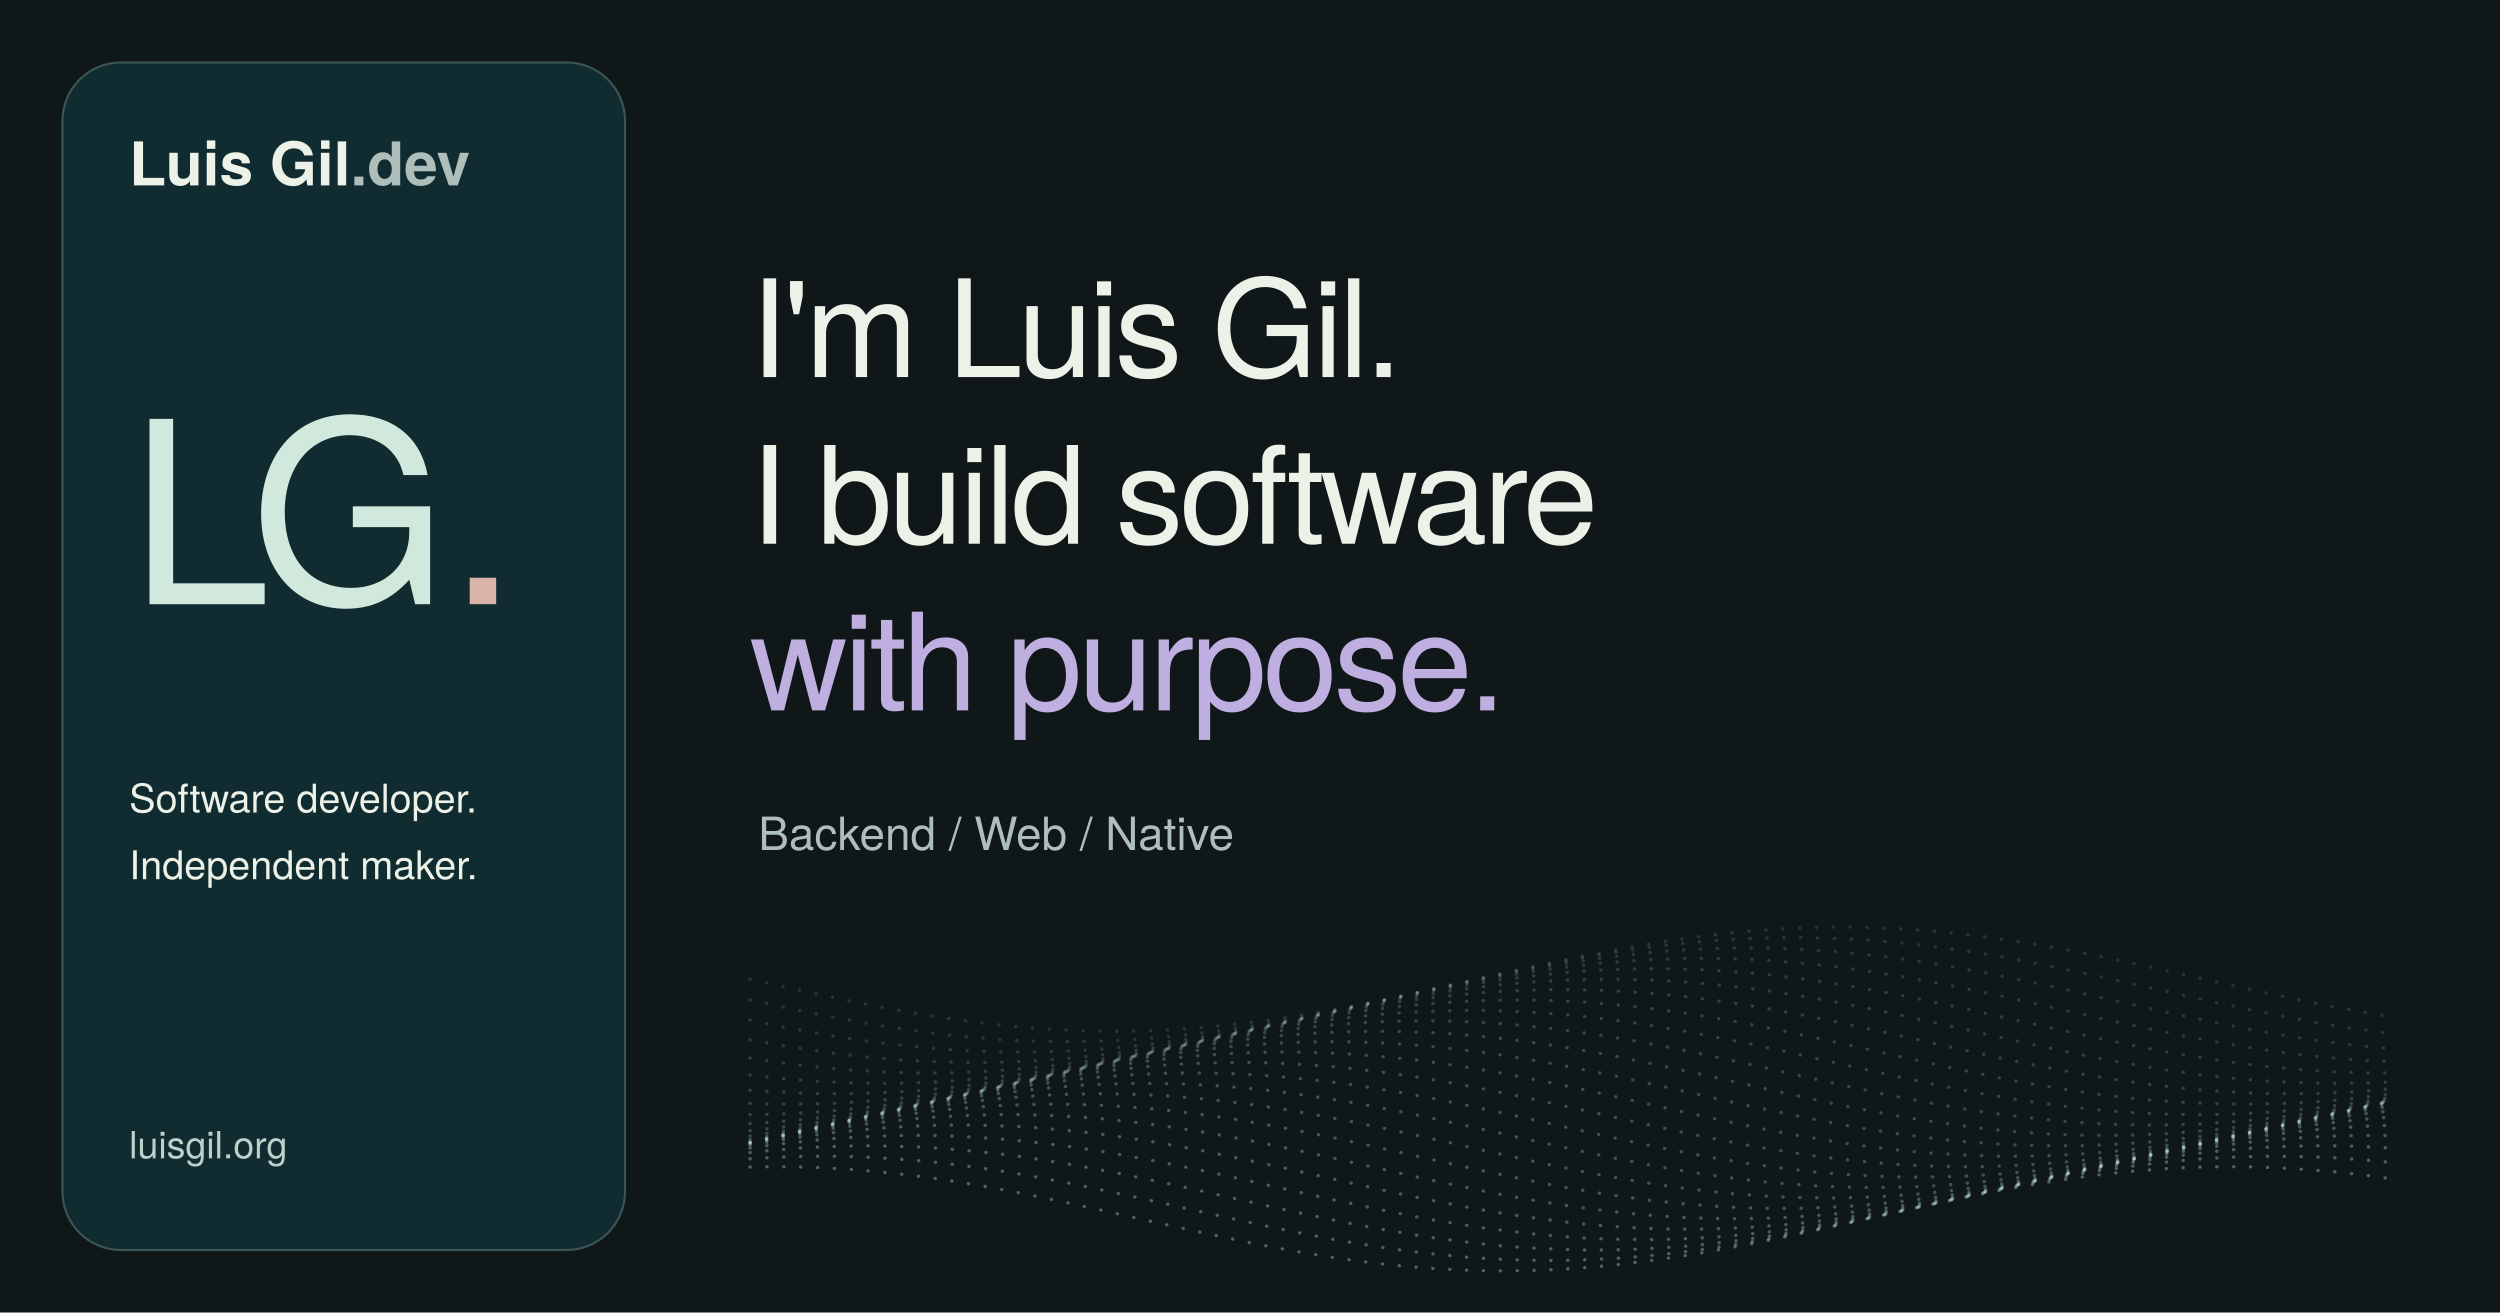
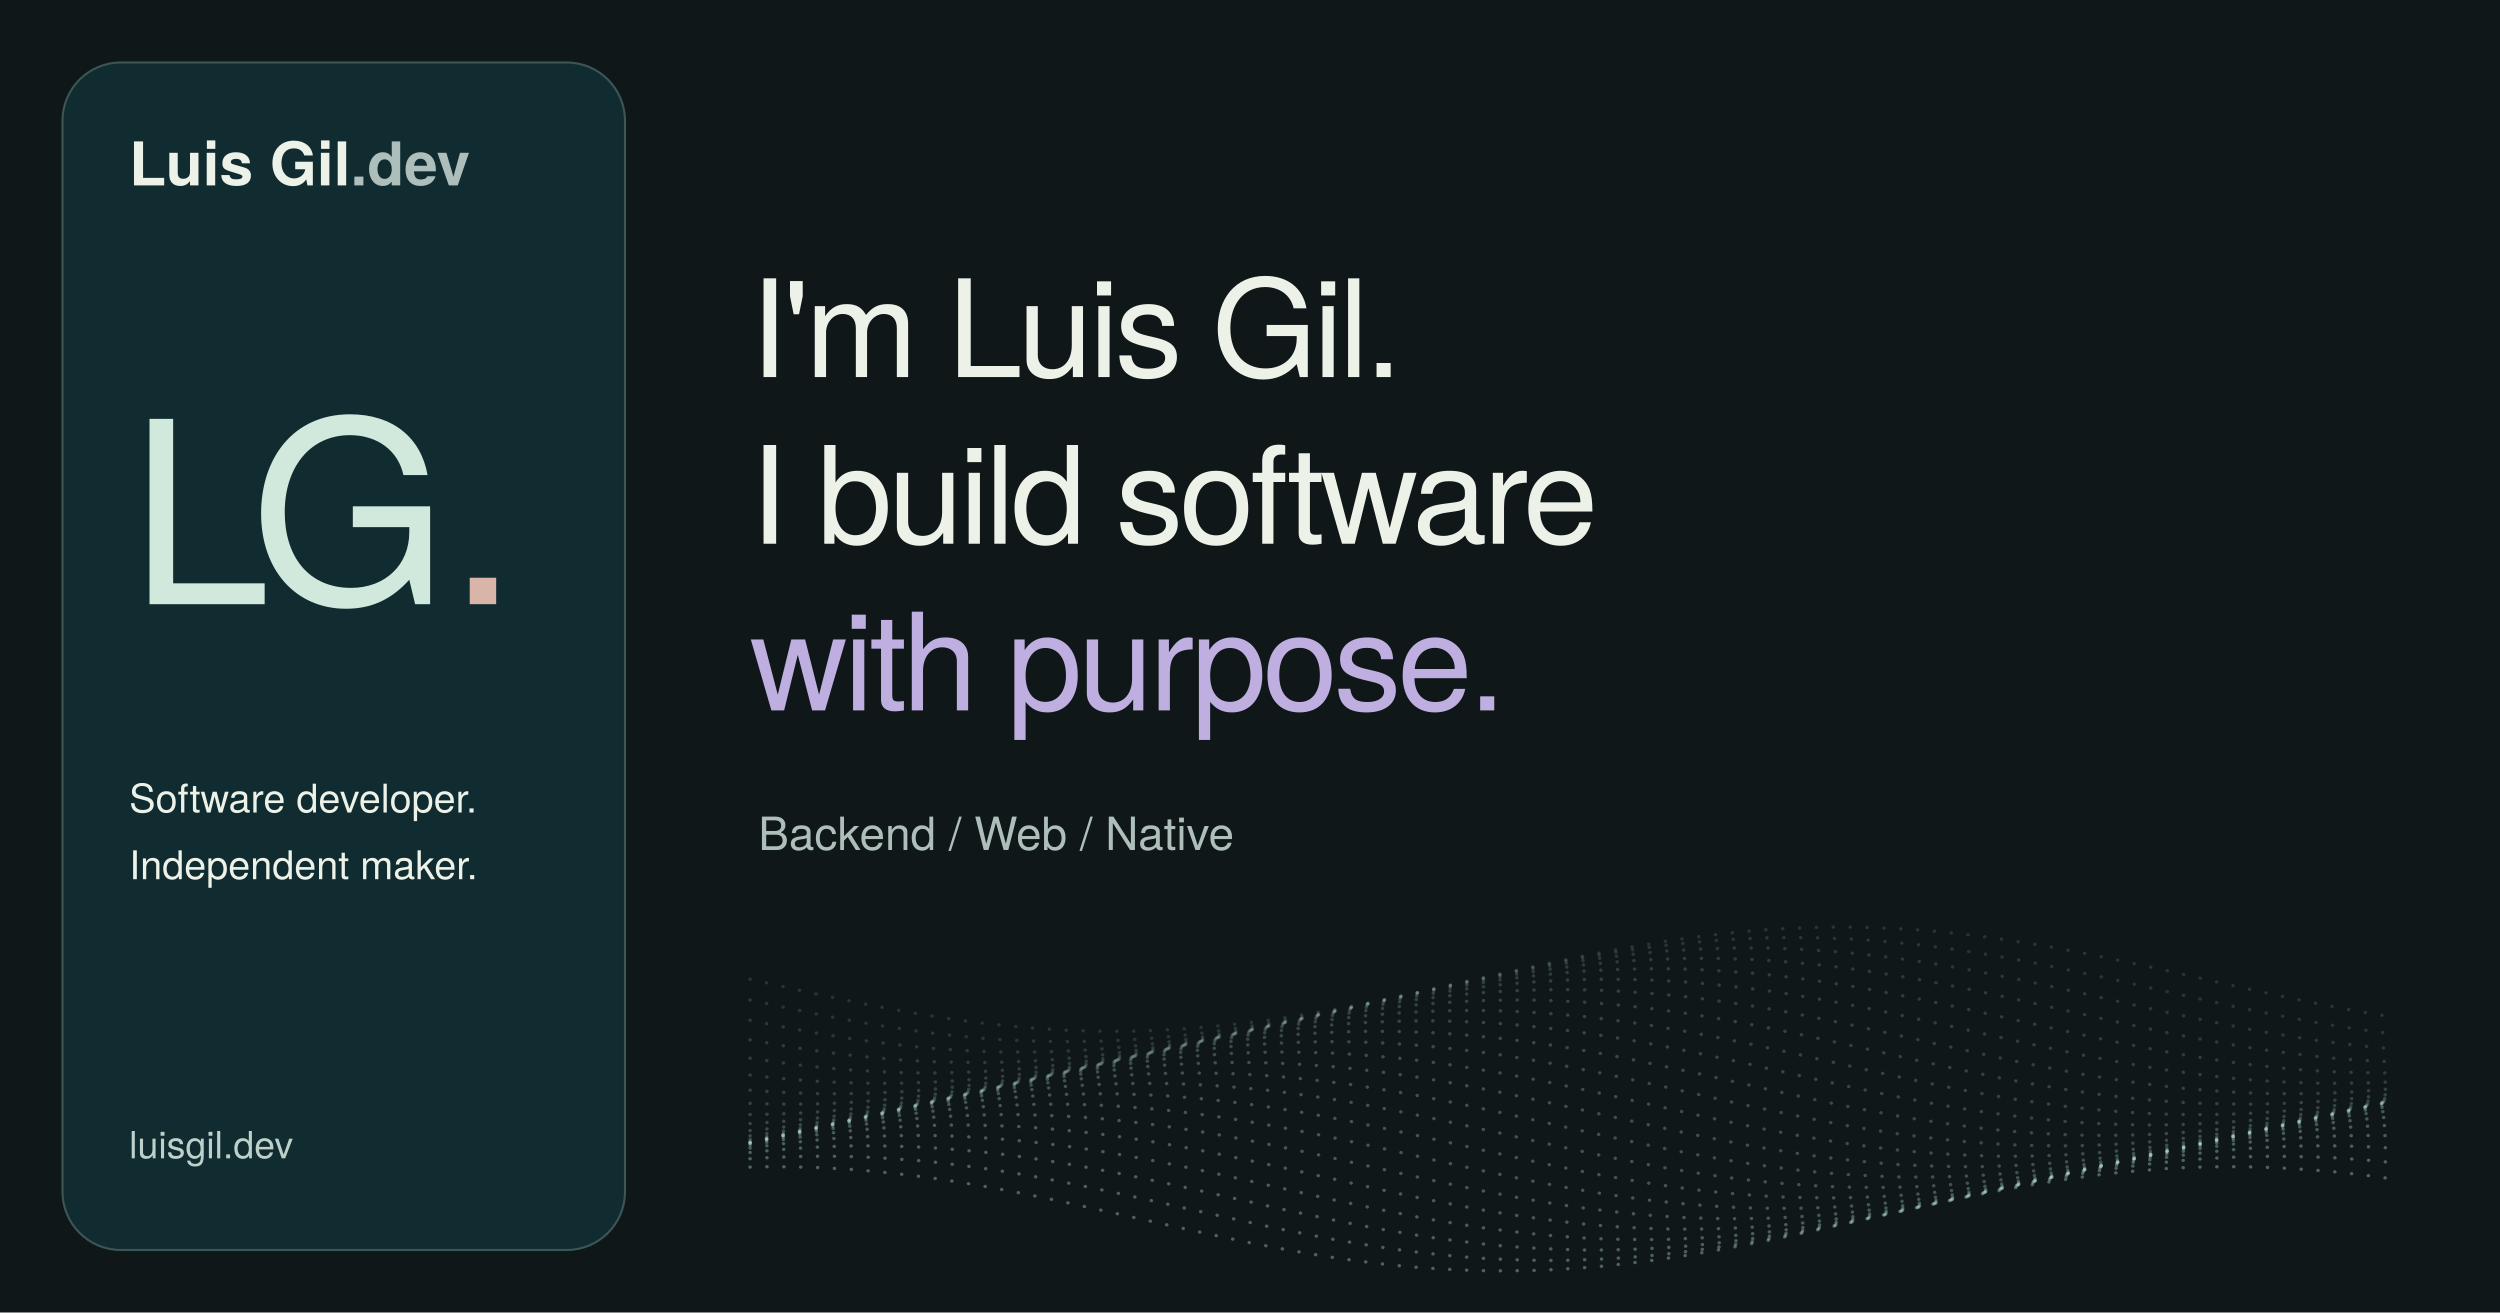
<svg xmlns="http://www.w3.org/2000/svg" width="1200" height="630" viewBox="0 0 1200 630">
  <style>.type{font-family:'Avenir Next','Helvetica Neue',sans-serif}</style>
  <rect width="1200" height="630" fill="#101719" />
  <rect x="30" y="30" width="270" height="570" rx="28" fill="#112c30" stroke="#3c5656" />
  <g class="type">
    <text x="62" y="89" fill="#edf2e9" font-size="29" font-weight="600">Luis Gil<tspan fill="#aebfbb">.dev</tspan>
    </text>
    <text x="62" y="290" fill="#d1e8dc" font-size="122" font-weight="400" letter-spacing="-5">LG<tspan fill="#d9b5a9">.</tspan>
    </text>
    <text x="62" y="390" fill="#edf2e9" font-size="19">Software developer.</text>
    <text x="62" y="422" fill="#edf2e9" font-size="19">Independent maker.</text>
-     <text x="62" y="556" fill="#bdd0c9" font-size="18">luisgil.org</text>
+     <text x="62" y="556" fill="#bdd0c9" font-size="18">luisgil.dev</text>
    <text x="360" y="181" fill="#edf2e9" font-size="65" font-weight="500" letter-spacing="-2">I'm Luis Gil.</text>
    <text x="360" y="261" fill="#edf2e9" font-size="65" font-weight="500" letter-spacing="-2">I build software</text>
    <text x="360" y="341" fill="#bfafe1" font-size="65" font-weight="500" letter-spacing="-2">with purpose.</text>
    <text x="364" y="408" fill="#aebfbb" font-size="22">Backend / Web / Native</text>
  </g>
  <g fill="none" stroke="#b4ded0" stroke-linecap="round" stroke-dasharray=".1 8">
    <path d="M360,470.0 L370,472.2 L380,474.5 L390,476.7 L400,478.8 L410,480.9 L420,482.9 L430,484.7 L440,486.5 L450,488.1 L460,489.6 L470,490.9 L480,492.0 L490,493.0 L500,493.8 L510,494.4 L520,494.8 L530,495.0 L540,495.0 L550,494.8 L560,494.3 L570,493.7 L580,492.9 L590,491.9 L600,490.8 L610,489.5 L620,488.0 L630,486.3 L640,484.6 L650,482.7 L660,480.7 L670,478.6 L680,476.5 L690,474.3 L700,472.0 L710,469.8 L720,467.5 L730,465.3 L740,463.1 L750,461.0 L760,458.9 L770,457.0 L780,455.1 L790,453.4 L800,451.7 L810,450.3 L820,449.0 L830,447.9 L840,446.9 L850,446.1 L860,445.6 L870,445.2 L880,445.0 L890,445.0 L900,445.3 L910,445.7 L920,446.3 L930,447.1 L940,448.2 L950,449.3 L960,450.7 L970,452.2 L980,453.8 L990,455.6 L1000,457.5 L1010,459.5 L1020,461.6 L1030,463.7 L1040,465.9 L1050,468.2 L1060,470.4 L1070,472.7 L1080,474.9 L1090,477.1 L1100,479.2 L1110,481.3 L1120,483.2 L1130,485.1 L1140,486.8 L1150,488.4" stroke-width="1.6" opacity="0.15" />
    <path d="M360,480.0 L370,482.1 L380,484.3 L390,486.3 L400,488.3 L410,490.1 L420,491.9 L430,493.4 L440,494.9 L450,496.2 L460,497.3 L470,498.2 L480,499.0 L490,499.5 L500,499.8 L510,500.0 L520,499.9 L530,499.7 L540,499.2 L550,498.6 L560,497.7 L570,496.7 L580,495.5 L590,494.1 L600,492.6 L610,490.9 L620,489.1 L630,487.2 L640,485.2 L650,483.1 L660,481.0 L670,478.8 L680,476.5 L690,474.3 L700,472.0 L710,469.8 L720,467.7 L730,465.5 L740,463.5 L750,461.5 L760,459.7 L770,458.0 L780,456.4 L790,455.0 L800,453.7 L810,452.6 L820,451.7 L830,451.0 L840,450.5 L850,450.1 L860,450.0 L870,450.1 L880,450.4 L890,450.8 L900,451.5 L910,452.4 L920,453.4 L930,454.6 L940,456.0 L950,457.5 L960,459.2 L970,461.0 L980,462.9 L990,465.0 L1000,467.1 L1010,469.2 L1020,471.4 L1030,473.7 L1040,475.9 L1050,478.2 L1060,480.4 L1070,482.6 L1080,484.7 L1090,486.7 L1100,488.6 L1110,490.5 L1120,492.2 L1130,493.7 L1140,495.1 L1150,496.4" stroke-width="1.6" opacity="0.16" />
    <path d="M360,489.7 L370,491.8 L380,493.7 L390,495.5 L400,497.2 L410,498.8 L420,500.2 L430,501.4 L440,502.5 L450,503.4 L460,504.1 L470,504.6 L480,504.9 L490,505.0 L500,504.9 L510,504.6 L520,504.1 L530,503.4 L540,502.5 L550,501.5 L560,500.2 L570,498.8 L580,497.3 L590,495.6 L600,493.7 L610,491.8 L620,489.8 L630,487.7 L640,485.5 L650,483.3 L660,481.0 L670,478.8 L680,476.6 L690,474.3 L700,472.2 L710,470.1 L720,468.0 L730,466.1 L740,464.3 L750,462.6 L760,461.1 L770,459.7 L780,458.5 L790,457.4 L800,456.5 L810,455.9 L820,455.4 L830,455.1 L840,455.0 L850,455.1 L860,455.4 L870,456.0 L880,456.7 L890,457.6 L900,458.7 L910,459.9 L920,461.3 L930,462.9 L940,464.6 L950,466.4 L960,468.4 L970,470.4 L980,472.5 L990,474.7 L1000,476.9 L1010,479.2 L1020,481.4 L1030,483.7 L1040,485.9 L1050,488.0 L1060,490.1 L1070,492.1 L1080,494.1 L1090,495.9 L1100,497.5 L1110,499.1 L1120,500.4 L1130,501.6 L1140,502.7 L1150,503.5" stroke-width="1.6" opacity="0.17" />
    <path d="M360,499.1 L370,500.9 L380,502.6 L390,504.1 L400,505.5 L410,506.7 L420,507.7 L430,508.6 L440,509.2 L450,509.7 L460,509.9 L470,510.0 L480,509.9 L490,509.5 L500,509.0 L510,508.2 L520,507.3 L530,506.2 L540,504.9 L550,503.5 L560,501.9 L570,500.2 L580,498.3 L590,496.4 L600,494.3 L610,492.2 L620,490.0 L630,487.8 L640,485.5 L650,483.3 L660,481.1 L670,478.9 L680,476.7 L690,474.6 L700,472.6 L710,470.7 L720,468.9 L730,467.3 L740,465.8 L750,464.4 L760,463.2 L770,462.2 L780,461.4 L790,460.7 L800,460.3 L810,460.0 L820,460.0 L830,460.2 L840,460.5 L850,461.1 L860,461.9 L870,462.8 L880,463.9 L890,465.2 L900,466.7 L910,468.3 L920,470.0 L930,471.9 L940,473.8 L950,475.9 L960,478.0 L970,480.2 L980,482.4 L990,484.7 L1000,486.9 L1010,489.2 L1020,491.4 L1030,493.5 L1040,495.6 L1050,497.6 L1060,499.5 L1070,501.2 L1080,502.9 L1090,504.4 L1100,505.7 L1110,506.9 L1120,507.9 L1130,508.7 L1140,509.3 L1150,509.7" stroke-width="1.6" opacity="0.18" />
    <path d="M360,507.9 L370,509.4 L380,510.8 L390,511.9 L400,512.9 L410,513.7 L420,514.3 L430,514.8 L440,515.0 L450,515.0 L460,514.8 L470,514.4 L480,513.8 L490,513.0 L500,512.1 L510,510.9 L520,509.6 L530,508.1 L540,506.5 L550,504.8 L560,502.9 L570,500.9 L580,498.8 L590,496.7 L600,494.5 L610,492.3 L620,490.0 L630,487.8 L640,485.6 L650,483.4 L660,481.2 L670,479.2 L680,477.2 L690,475.3 L700,473.5 L710,471.9 L720,470.4 L730,469.1 L740,468.0 L750,467.0 L760,466.2 L770,465.6 L780,465.2 L790,465.0 L800,465.0 L810,465.2 L820,465.6 L830,466.3 L840,467.0 L850,468.0 L860,469.2 L870,470.5 L880,472.0 L890,473.6 L900,475.4 L910,477.3 L920,479.3 L930,481.4 L940,483.5 L950,485.7 L960,487.9 L970,490.2 L980,492.4 L990,494.6 L1000,496.8 L1010,499.0 L1020,501.0 L1030,503.0 L1040,504.9 L1050,506.6 L1060,508.2 L1070,509.7 L1080,511.0 L1090,512.1 L1100,513.1 L1110,513.9 L1120,514.4 L1130,514.8 L1140,515.0 L1150,515.0" stroke-width="1.6" opacity="0.19" />
    <path d="M360,516.0 L370,517.2 L380,518.1 L390,518.9 L400,519.4 L410,519.8 L420,520.0 L430,520.0 L440,519.7 L450,519.3 L460,518.7 L470,517.8 L480,516.8 L490,515.6 L500,514.3 L510,512.8 L520,511.1 L530,509.4 L540,507.5 L550,505.5 L560,503.4 L570,501.2 L580,499.0 L590,496.8 L600,494.5 L610,492.3 L620,490.1 L630,487.9 L640,485.8 L650,483.7 L660,481.8 L670,479.9 L680,478.2 L690,476.6 L700,475.1 L710,473.9 L720,472.7 L730,471.8 L740,471.1 L750,470.5 L760,470.2 L770,470.0 L780,470.1 L790,470.3 L800,470.8 L810,471.4 L820,472.3 L830,473.3 L840,474.5 L850,475.8 L860,477.4 L870,479.0 L880,480.8 L890,482.7 L900,484.7 L910,486.8 L920,489.0 L930,491.2 L940,493.4 L950,495.7 L960,497.9 L970,500.1 L980,502.3 L990,504.4 L1000,506.5 L1010,508.4 L1020,510.3 L1030,512.0 L1040,513.6 L1050,515.0 L1060,516.3 L1070,517.4 L1080,518.3 L1090,519.0 L1100,519.5 L1110,519.9 L1120,520.0 L1130,519.9 L1140,519.7 L1150,519.2" stroke-width="1.6" opacity="0.20" />
    <path d="M360,523.3 L370,524.0 L380,524.5 L390,524.9 L400,525.0 L410,524.9 L420,524.6 L430,524.2 L440,523.5 L450,522.6 L460,521.6 L470,520.4 L480,519.0 L490,517.4 L500,515.8 L510,513.9 L520,512.0 L530,510.0 L540,507.9 L550,505.7 L560,503.5 L570,501.3 L580,499.0 L590,496.8 L600,494.6 L610,492.4 L620,490.3 L630,488.3 L640,486.3 L650,484.5 L660,482.8 L670,481.2 L680,479.8 L690,478.6 L700,477.5 L710,476.6 L720,475.9 L730,475.4 L740,475.1 L750,475.0 L760,475.1 L770,475.4 L780,475.9 L790,476.6 L800,477.5 L810,478.5 L820,479.8 L830,481.2 L840,482.7 L850,484.4 L860,486.2 L870,488.2 L880,490.2 L890,492.3 L900,494.5 L910,496.7 L920,498.9 L930,501.2 L940,503.4 L950,505.6 L960,507.8 L970,509.9 L980,511.9 L990,513.8 L1000,515.7 L1010,517.3 L1020,518.9 L1030,520.3 L1040,521.5 L1050,522.6 L1060,523.4 L1070,524.1 L1080,524.6 L1090,524.9 L1100,525.0 L1110,524.9 L1120,524.6 L1130,524.1 L1140,523.3 L1150,522.4" stroke-width="1.6" opacity="0.21" />
    <path d="M360,529.6 L370,529.9 L380,530.0 L390,529.9 L400,529.6 L410,529.0 L420,528.3 L430,527.4 L440,526.3 L450,525.1 L460,523.6 L470,522.1 L480,520.4 L490,518.5 L500,516.6 L510,514.5 L520,512.4 L530,510.3 L540,508.0 L550,505.8 L560,503.5 L570,501.3 L580,499.1 L590,496.9 L600,494.8 L610,492.8 L620,490.9 L630,489.1 L640,487.4 L650,485.9 L660,484.5 L670,483.3 L680,482.3 L690,481.5 L700,480.8 L710,480.3 L720,480.1 L730,480.0 L740,480.1 L750,480.5 L760,481.0 L770,481.8 L780,482.7 L790,483.8 L800,485.1 L810,486.5 L820,488.1 L830,489.8 L840,491.7 L850,493.6 L860,495.7 L870,497.8 L880,500.0 L890,502.2 L900,504.4 L910,506.7 L920,508.9 L930,511.1 L940,513.3 L950,515.3 L960,517.4 L970,519.3 L980,521.0 L990,522.7 L1000,524.2 L1010,525.6 L1020,526.8 L1030,527.8 L1040,528.6 L1050,529.3 L1060,529.7 L1070,529.9 L1080,530.0 L1090,529.8 L1100,529.5 L1110,528.9 L1120,528.2 L1130,527.2 L1140,526.1 L1150,524.8" stroke-width="1.6" opacity="0.22" />
    <path d="M360,535.0 L370,534.8 L380,534.5 L390,533.9 L400,533.1 L410,532.2 L420,531.1 L430,529.8 L440,528.3 L450,526.7 L460,525.0 L470,523.1 L480,521.1 L490,519.1 L500,516.9 L510,514.8 L520,512.5 L530,510.3 L540,508.0 L550,505.8 L560,503.6 L570,501.5 L580,499.4 L590,497.4 L600,495.5 L610,493.7 L620,492.1 L630,490.6 L640,489.3 L650,488.1 L660,487.1 L670,486.3 L680,485.7 L690,485.3 L700,485.0 L710,485.0 L720,485.2 L730,485.6 L740,486.2 L750,487.0 L760,487.9 L770,489.1 L780,490.4 L790,491.8 L800,493.5 L810,495.2 L820,497.1 L830,499.1 L840,501.1 L850,503.3 L860,505.4 L870,507.7 L880,509.9 L890,512.2 L900,514.4 L910,516.6 L920,518.7 L930,520.8 L940,522.8 L950,524.7 L960,526.4 L970,528.1 L980,529.5 L990,530.9 L1000,532.0 L1010,533.0 L1020,533.8 L1030,534.4 L1040,534.8 L1050,535.0 L1060,535.0 L1070,534.8 L1080,534.4 L1090,533.8 L1100,533.0 L1110,532.0 L1120,530.8 L1130,529.5 L1140,528.0 L1150,526.4" stroke-width="1.6" opacity="0.23" />
    <path d="M360,539.3 L370,538.7 L380,537.9 L390,536.9 L400,535.8 L410,534.5 L420,533.0 L430,531.3 L440,529.6 L450,527.7 L460,525.7 L470,523.6 L480,521.5 L490,519.3 L500,517.0 L510,514.8 L520,512.5 L530,510.3 L540,508.1 L550,506.0 L560,503.9 L570,502.0 L580,500.1 L590,498.4 L600,496.7 L610,495.3 L620,494.0 L630,492.9 L640,491.9 L650,491.1 L660,490.6 L670,490.2 L680,490.0 L690,490.0 L700,490.3 L710,490.7 L720,491.3 L730,492.1 L740,493.2 L750,494.3 L760,495.7 L770,497.2 L780,498.8 L790,500.6 L800,502.5 L810,504.5 L820,506.6 L830,508.7 L840,510.9 L850,513.2 L860,515.4 L870,517.7 L880,519.9 L890,522.1 L900,524.2 L910,526.3 L920,528.2 L930,530.1 L940,531.8 L950,533.4 L960,534.8 L970,536.1 L980,537.2 L990,538.2 L1000,538.9 L1010,539.5 L1020,539.8 L1030,540.0 L1040,539.9 L1050,539.7 L1060,539.2 L1070,538.6 L1080,537.8 L1090,536.7 L1100,535.5 L1110,534.2 L1120,532.7 L1130,531.0 L1140,529.2 L1150,527.3" stroke-width="1.6" opacity="0.24" />
    <path d="M360,542.7 L370,541.7 L380,540.5 L390,539.1 L400,537.6 L410,535.9 L420,534.1 L430,532.2 L440,530.2 L450,528.1 L460,526.0 L470,523.8 L480,521.5 L490,519.3 L500,517.0 L510,514.8 L520,512.7 L530,510.5 L540,508.5 L550,506.5 L560,504.7 L570,503.0 L580,501.4 L590,500.0 L600,498.7 L610,497.6 L620,496.7 L630,496.0 L640,495.5 L650,495.1 L660,495.0 L670,495.1 L680,495.4 L690,495.8 L700,496.5 L710,497.4 L720,498.4 L730,499.6 L740,501.0 L750,502.5 L760,504.2 L770,506.0 L780,507.9 L790,510.0 L800,512.1 L810,514.2 L820,516.4 L830,518.7 L840,520.9 L850,523.2 L860,525.4 L870,527.6 L880,529.7 L890,531.7 L900,533.6 L910,535.5 L920,537.2 L930,538.7 L940,540.1 L950,541.4 L960,542.5 L970,543.4 L980,544.1 L990,544.6 L1000,544.9 L1010,545.0 L1020,544.9 L1030,544.6 L1040,544.1 L1050,543.4 L1060,542.6 L1070,541.5 L1080,540.3 L1090,538.9 L1100,537.3 L1110,535.6 L1120,533.8 L1130,531.9 L1140,529.8 L1150,527.7" stroke-width="1.6" opacity="0.25" />
    <path d="M360,545.2 L370,543.8 L380,542.3 L390,540.6 L400,538.7 L410,536.8 L420,534.8 L430,532.7 L440,530.5 L450,528.3 L460,526.0 L470,523.8 L480,521.6 L490,519.3 L500,517.2 L510,515.1 L520,513.0 L530,511.1 L540,509.3 L550,507.6 L560,506.1 L570,504.7 L580,503.5 L590,502.4 L600,501.5 L610,500.9 L620,500.4 L630,500.1 L640,500.0 L650,500.1 L660,500.4 L670,501.0 L680,501.7 L690,502.6 L700,503.7 L710,504.9 L720,506.3 L730,507.9 L740,509.6 L750,511.4 L760,513.4 L770,515.4 L780,517.5 L790,519.7 L800,521.9 L810,524.2 L820,526.4 L830,528.7 L840,530.9 L850,533.0 L860,535.1 L870,537.1 L880,539.1 L890,540.9 L900,542.5 L910,544.1 L920,545.4 L930,546.6 L940,547.7 L950,548.5 L960,549.2 L970,549.7 L980,549.9 L990,550.0 L1000,549.9 L1010,549.5 L1020,549.0 L1030,548.3 L1040,547.3 L1050,546.2 L1060,545.0 L1070,543.5 L1080,541.9 L1090,540.2 L1100,538.4 L1110,536.4 L1120,534.4 L1130,532.3 L1140,530.1 L1150,527.9" stroke-width="1.6" opacity="0.26" />
    <path d="M360,546.9 L370,545.2 L380,543.3 L390,541.4 L400,539.3 L410,537.2 L420,535.0 L430,532.8 L440,530.5 L450,528.3 L460,526.1 L470,523.9 L480,521.7 L490,519.6 L500,517.6 L510,515.7 L520,513.9 L530,512.3 L540,510.8 L550,509.4 L560,508.2 L570,507.2 L580,506.4 L590,505.7 L600,505.3 L610,505.0 L620,505.0 L630,505.2 L640,505.5 L650,506.1 L660,506.9 L670,507.8 L680,508.9 L690,510.2 L700,511.7 L710,513.3 L720,515.0 L730,516.9 L740,518.8 L750,520.9 L760,523.0 L770,525.2 L780,527.4 L790,529.7 L800,531.9 L810,534.2 L820,536.4 L830,538.5 L840,540.6 L850,542.6 L860,544.5 L870,546.2 L880,547.9 L890,549.4 L900,550.7 L910,551.9 L920,552.9 L930,553.7 L940,554.3 L950,554.7 L960,555.0 L970,555.0 L980,554.8 L990,554.4 L1000,553.8 L1010,553.1 L1020,552.1 L1030,551.0 L1040,549.7 L1050,548.2 L1060,546.6 L1070,544.8 L1080,543.0 L1090,541.0 L1100,538.9 L1110,536.8 L1120,534.6 L1130,532.4 L1140,530.1 L1150,527.9" stroke-width="1.6" opacity="0.27" />
    <path d="M360,547.9 L370,545.9 L380,543.8 L390,541.7 L400,539.5 L410,537.3 L420,535.0 L430,532.8 L440,530.6 L450,528.4 L460,526.2 L470,524.2 L480,522.2 L490,520.3 L500,518.5 L510,516.9 L520,515.4 L530,514.1 L540,513.0 L550,512.0 L560,511.2 L570,510.6 L580,510.2 L590,510.0 L600,510.0 L610,510.2 L620,510.6 L630,511.3 L640,512.0 L650,513.0 L660,514.2 L670,515.5 L680,517.0 L690,518.6 L700,520.4 L710,522.3 L720,524.3 L730,526.4 L740,528.5 L750,530.7 L760,532.9 L770,535.2 L780,537.4 L790,539.6 L800,541.8 L810,544.0 L820,546.0 L830,548.0 L840,549.9 L850,551.6 L860,553.2 L870,554.7 L880,556.0 L890,557.1 L900,558.1 L910,558.9 L920,559.4 L930,559.8 L940,560.0 L950,560.0 L960,559.7 L970,559.3 L980,558.7 L990,557.9 L1000,556.9 L1010,555.7 L1020,554.3 L1030,552.8 L1040,551.2 L1050,549.4 L1060,547.5 L1070,545.5 L1080,543.4 L1090,541.3 L1100,539.1 L1110,536.9 L1120,534.6 L1130,532.4 L1140,530.2 L1150,528.0" stroke-width="1.6" opacity="0.28" />
    <path d="M360,548.4 L370,546.2 L380,544.0 L390,541.8 L400,539.5 L410,537.3 L420,535.1 L430,532.9 L440,530.8 L450,528.7 L460,526.8 L470,524.9 L480,523.2 L490,521.6 L500,520.1 L510,518.9 L520,517.7 L530,516.8 L540,516.1 L550,515.5 L560,515.2 L570,515.0 L580,515.1 L590,515.3 L600,515.8 L610,516.4 L620,517.3 L630,518.3 L640,519.5 L650,520.8 L660,522.4 L670,524.0 L680,525.8 L690,527.7 L700,529.7 L710,531.8 L720,534.0 L730,536.2 L740,538.4 L750,540.7 L760,542.9 L770,545.1 L780,547.3 L790,549.4 L800,551.5 L810,553.4 L820,555.3 L830,557.0 L840,558.6 L850,560.0 L860,561.3 L870,562.4 L880,563.3 L890,564.0 L900,564.5 L910,564.9 L920,565.0 L930,564.9 L940,564.7 L950,564.2 L960,563.5 L970,562.7 L980,561.6 L990,560.4 L1000,559.0 L1010,557.5 L1020,555.8 L1030,554.0 L1040,552.1 L1050,550.1 L1060,548.0 L1070,545.8 L1080,543.6 L1090,541.4 L1100,539.1 L1110,536.9 L1120,534.7 L1130,532.5 L1140,530.4 L1150,528.3" stroke-width="1.6" opacity="0.29" />
    <path d="M360,548.5 L370,546.3 L380,544.0 L390,541.8 L400,539.6 L410,537.4 L420,535.3 L430,533.3 L440,531.3 L450,529.5 L460,527.8 L470,526.2 L480,524.8 L490,523.6 L500,522.5 L510,521.6 L520,520.9 L530,520.4 L540,520.1 L550,520.0 L560,520.1 L570,520.4 L580,520.9 L590,521.6 L600,522.5 L610,523.5 L620,524.8 L630,526.2 L640,527.7 L650,529.4 L660,531.2 L670,533.2 L680,535.2 L690,537.3 L700,539.5 L710,541.7 L720,543.9 L730,546.2 L740,548.4 L750,550.6 L760,552.8 L770,554.9 L780,556.9 L790,558.8 L800,560.7 L810,562.3 L820,563.9 L830,565.3 L840,566.5 L850,567.6 L860,568.4 L870,569.1 L880,569.6 L890,569.9 L900,570.0 L910,569.9 L920,569.6 L930,569.1 L940,568.3 L950,567.4 L960,566.4 L970,565.1 L980,563.7 L990,562.1 L1000,560.4 L1010,558.6 L1020,556.7 L1030,554.6 L1040,552.5 L1050,550.3 L1060,548.1 L1070,545.9 L1080,543.6 L1090,541.4 L1100,539.2 L1110,537.0 L1120,534.9 L1130,532.9 L1140,531.0 L1150,529.2" stroke-width="1.6" opacity="0.30" />
    <path d="M360,548.5 L370,546.3 L380,544.1 L390,541.9 L400,539.8 L410,537.8 L420,535.9 L430,534.1 L440,532.4 L450,530.9 L460,529.5 L470,528.3 L480,527.3 L490,526.5 L500,525.8 L510,525.3 L520,525.1 L530,525.0 L540,525.1 L550,525.5 L560,526.0 L570,526.8 L580,527.7 L590,528.8 L600,530.1 L610,531.5 L620,533.1 L630,534.8 L640,536.7 L650,538.6 L660,540.7 L670,542.8 L680,545.0 L690,547.2 L700,549.4 L710,551.7 L720,553.9 L730,556.1 L740,558.3 L750,560.3 L760,562.4 L770,564.3 L780,566.0 L790,567.7 L800,569.2 L810,570.6 L820,571.8 L830,572.8 L840,573.6 L850,574.3 L860,574.7 L870,574.9 L880,575.0 L890,574.8 L900,574.5 L910,573.9 L920,573.2 L930,572.2 L940,571.1 L950,569.8 L960,568.4 L970,566.8 L980,565.0 L990,563.2 L1000,561.2 L1010,559.2 L1020,557.0 L1030,554.8 L1040,552.6 L1050,550.4 L1060,548.1 L1070,545.9 L1080,543.7 L1090,541.5 L1100,539.5 L1110,537.5 L1120,535.6 L1130,533.8 L1140,532.1 L1150,530.6" stroke-width="1.6" opacity="0.31" />
    <path d="M360,548.6 L370,546.5 L380,544.4 L390,542.4 L400,540.5 L410,538.7 L420,537.1 L430,535.6 L440,534.3 L450,533.1 L460,532.1 L470,531.3 L480,530.7 L490,530.3 L500,530.0 L510,530.0 L520,530.2 L530,530.6 L540,531.2 L550,532.0 L560,532.9 L570,534.1 L580,535.4 L590,536.8 L600,538.5 L610,540.2 L620,542.1 L630,544.1 L640,546.1 L650,548.3 L660,550.4 L670,552.7 L680,554.9 L690,557.2 L700,559.4 L710,561.6 L720,563.7 L730,565.8 L740,567.8 L750,569.7 L760,571.4 L770,573.1 L780,574.5 L790,575.9 L800,577.0 L810,578.0 L820,578.8 L830,579.4 L840,579.8 L850,580.0 L860,580.0 L870,579.8 L880,579.4 L890,578.8 L900,578.0 L910,577.0 L920,575.8 L930,574.5 L940,573.0 L950,571.4 L960,569.6 L970,567.7 L980,565.8 L990,563.7 L1000,561.5 L1010,559.3 L1020,557.1 L1030,554.9 L1040,552.6 L1050,550.4 L1060,548.2 L1070,546.1 L1080,544.0 L1090,542.0 L1100,540.2 L1110,538.4 L1120,536.8 L1130,535.3 L1140,534.0 L1150,532.9" stroke-width="1.6" opacity="0.32" />
    <path d="M360,548.9 L370,547.0 L380,545.1 L390,543.4 L400,541.7 L410,540.3 L420,539.0 L430,537.9 L440,536.9 L450,536.1 L460,535.6 L470,535.2 L480,535.0 L490,535.0 L500,535.3 L510,535.7 L520,536.3 L530,537.1 L540,538.2 L550,539.3 L560,540.7 L570,542.2 L580,543.8 L590,545.6 L600,547.5 L610,549.5 L620,551.6 L630,553.7 L640,555.9 L650,558.2 L660,560.4 L670,562.7 L680,564.9 L690,567.1 L700,569.2 L710,571.3 L720,573.2 L730,575.1 L740,576.8 L750,578.4 L760,579.8 L770,581.1 L780,582.2 L790,583.2 L800,583.9 L810,584.5 L820,584.8 L830,585.0 L840,584.9 L850,584.7 L860,584.2 L870,583.6 L880,582.8 L890,581.7 L900,580.5 L910,579.2 L920,577.7 L930,576.0 L940,574.2 L950,572.3 L960,570.3 L970,568.2 L980,566.1 L990,563.9 L1000,561.6 L1010,559.4 L1020,557.1 L1030,554.9 L1040,552.7 L1050,550.6 L1060,548.6 L1070,546.6 L1080,544.8 L1090,543.0 L1100,541.5 L1110,540.0 L1120,538.8 L1130,537.7 L1140,536.7 L1150,536.0" stroke-width="1.6" opacity="0.33" />
    <path d="M360,549.7 L370,548.0 L380,546.4 L390,545.0 L400,543.7 L410,542.6 L420,541.7 L430,541.0 L440,540.5 L450,540.1 L460,540.0 L470,540.1 L480,540.4 L490,540.8 L500,541.5 L510,542.4 L520,543.4 L530,544.6 L540,546.0 L550,547.5 L560,549.2 L570,551.0 L580,552.9 L590,555.0 L600,557.1 L610,559.2 L620,561.4 L630,563.7 L640,565.9 L650,568.2 L660,570.4 L670,572.6 L680,574.7 L690,576.7 L700,578.6 L710,580.5 L720,582.2 L730,583.7 L740,585.1 L750,586.4 L760,587.5 L770,588.4 L780,589.1 L790,589.6 L800,589.9 L810,590.0 L820,589.9 L830,589.6 L840,589.1 L850,588.4 L860,587.6 L870,586.5 L880,585.3 L890,583.9 L900,582.3 L910,580.6 L920,578.8 L930,576.9 L940,574.8 L950,572.7 L960,570.6 L970,568.4 L980,566.1 L990,563.9 L1000,561.6 L1010,559.4 L1020,557.2 L1030,555.1 L1040,553.1 L1050,551.2 L1060,549.4 L1070,547.7 L1080,546.1 L1090,544.7 L1100,543.5 L1110,542.4 L1120,541.6 L1130,540.9 L1140,540.4 L1150,540.1" stroke-width="1.6" opacity="0.34" />
    <path d="M360,551.1 L370,549.7 L380,548.5 L390,547.4 L400,546.5 L410,545.9 L420,545.4 L430,545.1 L440,545.0 L450,545.1 L460,545.4 L470,546.0 L480,546.7 L490,547.6 L500,548.7 L510,549.9 L520,551.3 L530,552.9 L540,554.6 L550,556.4 L560,558.4 L570,560.4 L580,562.5 L590,564.7 L600,566.9 L610,569.2 L620,571.4 L630,573.7 L640,575.9 L650,578.0 L660,580.1 L670,582.1 L680,584.1 L690,585.9 L700,587.5 L710,589.1 L720,590.4 L730,591.6 L740,592.7 L750,593.5 L760,594.2 L770,594.7 L780,594.9 L790,595.0 L800,594.9 L810,594.5 L820,594.0 L830,593.3 L840,592.3 L850,591.2 L860,590.0 L870,588.5 L880,586.9 L890,585.2 L900,583.4 L910,581.4 L920,579.4 L930,577.3 L940,575.1 L950,572.9 L960,570.6 L970,568.4 L980,566.1 L990,563.9 L1000,561.8 L1010,559.7 L1020,557.7 L1030,555.8 L1040,554.0 L1050,552.3 L1060,550.8 L1070,549.4 L1080,548.2 L1090,547.2 L1100,546.4 L1110,545.8 L1120,545.3 L1130,545.1 L1140,545.0 L1150,545.2" stroke-width="1.6" opacity="0.35" />
    <path d="M360,553.2 L370,552.2 L380,551.4 L390,550.7 L400,550.3 L410,550.0 L420,550.0 L430,550.2 L440,550.5 L450,551.1 L460,551.9 L470,552.8 L480,553.9 L490,555.2 L500,556.7 L510,558.3 L520,560.0 L530,561.9 L540,563.8 L550,565.9 L560,568.0 L570,570.2 L580,572.4 L590,574.7 L600,576.9 L610,579.2 L620,581.4 L630,583.5 L640,585.6 L650,587.6 L660,589.5 L670,591.2 L680,592.9 L690,594.4 L700,595.7 L710,596.9 L720,597.9 L730,598.7 L740,599.3 L750,599.7 L760,600.0 L770,600.0 L780,599.8 L790,599.4 L800,598.8 L810,598.1 L820,597.1 L830,596.0 L840,594.7 L850,593.2 L860,591.6 L870,589.8 L880,588.0 L890,586.0 L900,583.9 L910,581.8 L920,579.6 L930,577.4 L940,575.1 L950,572.9 L960,570.6 L970,568.4 L980,566.3 L990,564.2 L1000,562.2 L1010,560.4 L1020,558.6 L1030,557.0 L1040,555.5 L1050,554.2 L1060,553.0 L1070,552.0 L1080,551.2 L1090,550.6 L1100,550.2 L1110,550.0 L1120,550.0 L1130,550.2 L1140,550.6 L1150,551.2" stroke-width="1.6" opacity="0.36" />
    <path d="M360,556.2 L370,555.6 L380,555.2 L390,555.0 L400,555.0 L410,555.2 L420,555.6 L430,556.3 L440,557.0 L450,558.0 L460,559.2 L470,560.5 L480,562.0 L490,563.6 L500,565.4 L510,567.3 L520,569.3 L530,571.4 L540,573.5 L550,575.7 L560,577.9 L570,580.2 L580,582.4 L590,584.6 L600,586.8 L610,589.0 L620,591.0 L630,593.0 L640,594.9 L650,596.6 L660,598.2 L670,599.7 L680,601.0 L690,602.1 L700,603.1 L710,603.9 L720,604.4 L730,604.8 L740,605.0 L750,605.0 L760,604.7 L770,604.3 L780,603.7 L790,602.9 L800,601.9 L810,600.7 L820,599.3 L830,597.8 L840,596.2 L850,594.4 L860,592.5 L870,590.5 L880,588.4 L890,586.3 L900,584.1 L910,581.9 L920,579.6 L930,577.4 L940,575.2 L950,573.0 L960,570.8 L970,568.8 L980,566.8 L990,565.0 L1000,563.2 L1010,561.6 L1020,560.2 L1030,558.9 L1040,557.8 L1050,556.8 L1060,556.1 L1070,555.5 L1080,555.2 L1090,555.0 L1100,555.1 L1110,555.3 L1120,555.7 L1130,556.4 L1140,557.2 L1150,558.2" stroke-width="1.6" opacity="0.37" />
    <path d="M360,560.2 L370,560.0 L380,560.1 L390,560.3 L400,560.8 L410,561.4 L420,562.3 L430,563.3 L440,564.5 L450,565.8 L460,567.4 L470,569.0 L480,570.8 L490,572.7 L500,574.7 L510,576.8 L520,579.0 L530,581.2 L540,583.4 L550,585.7 L560,587.9 L570,590.1 L580,592.3 L590,594.4 L600,596.5 L610,598.4 L620,600.3 L630,602.0 L640,603.6 L650,605.0 L660,606.3 L670,607.4 L680,608.3 L690,609.0 L700,609.5 L710,609.9 L720,610.0 L730,609.9 L740,609.7 L750,609.2 L760,608.5 L770,607.7 L780,606.6 L790,605.4 L800,604.0 L810,602.5 L820,600.8 L830,599.0 L840,597.1 L850,595.1 L860,593.0 L870,590.8 L880,588.6 L890,586.4 L900,584.1 L910,581.9 L920,579.7 L930,577.5 L940,575.4 L950,573.3 L960,571.4 L970,569.6 L980,567.9 L990,566.3 L1000,564.9 L1010,563.6 L1020,562.5 L1030,561.7 L1040,560.9 L1050,560.4 L1060,560.1 L1070,560.0 L1080,560.1 L1090,560.4 L1100,560.9 L1110,561.6 L1120,562.4 L1130,563.5 L1140,564.7 L1150,566.1" stroke-width="1.6" opacity="0.38" />
  </g>
</svg>
